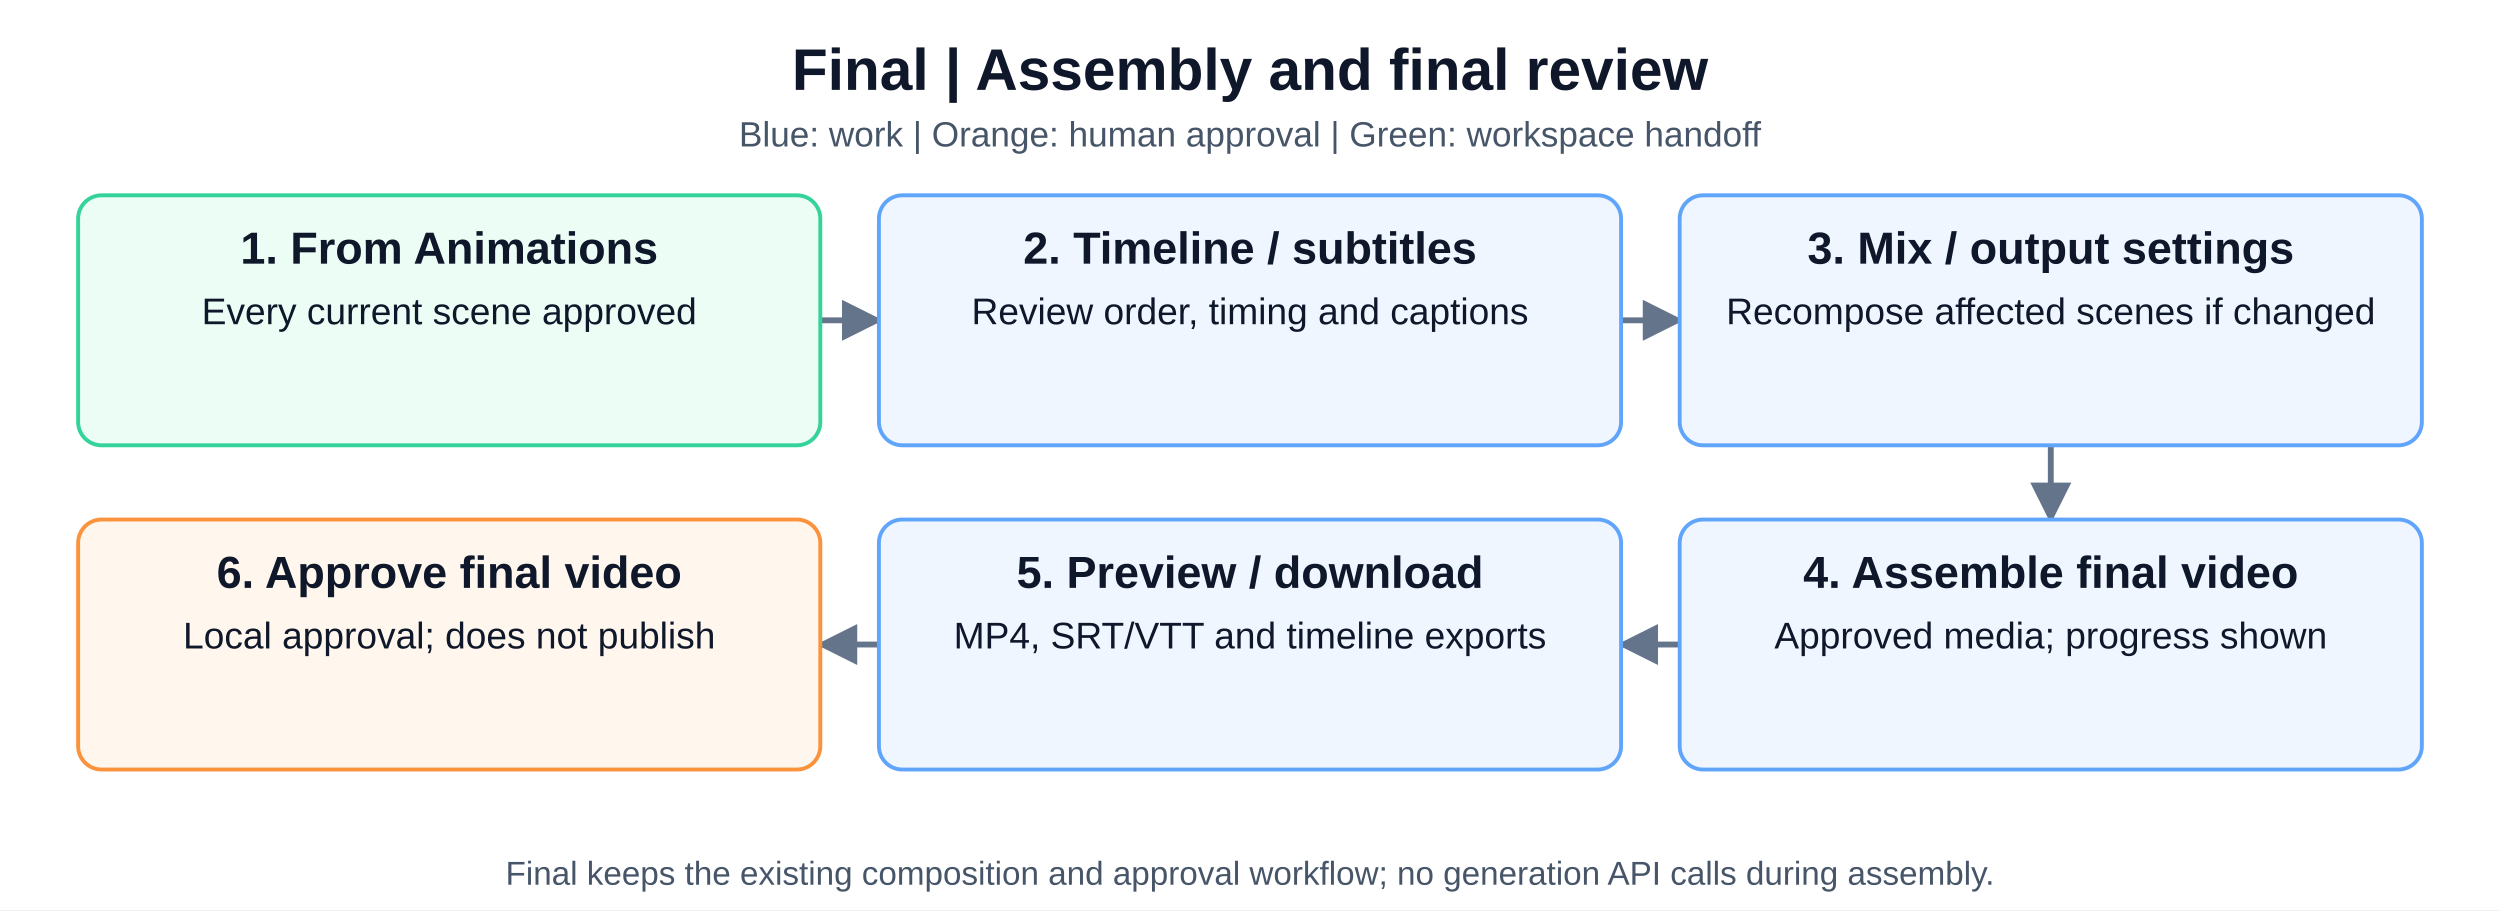
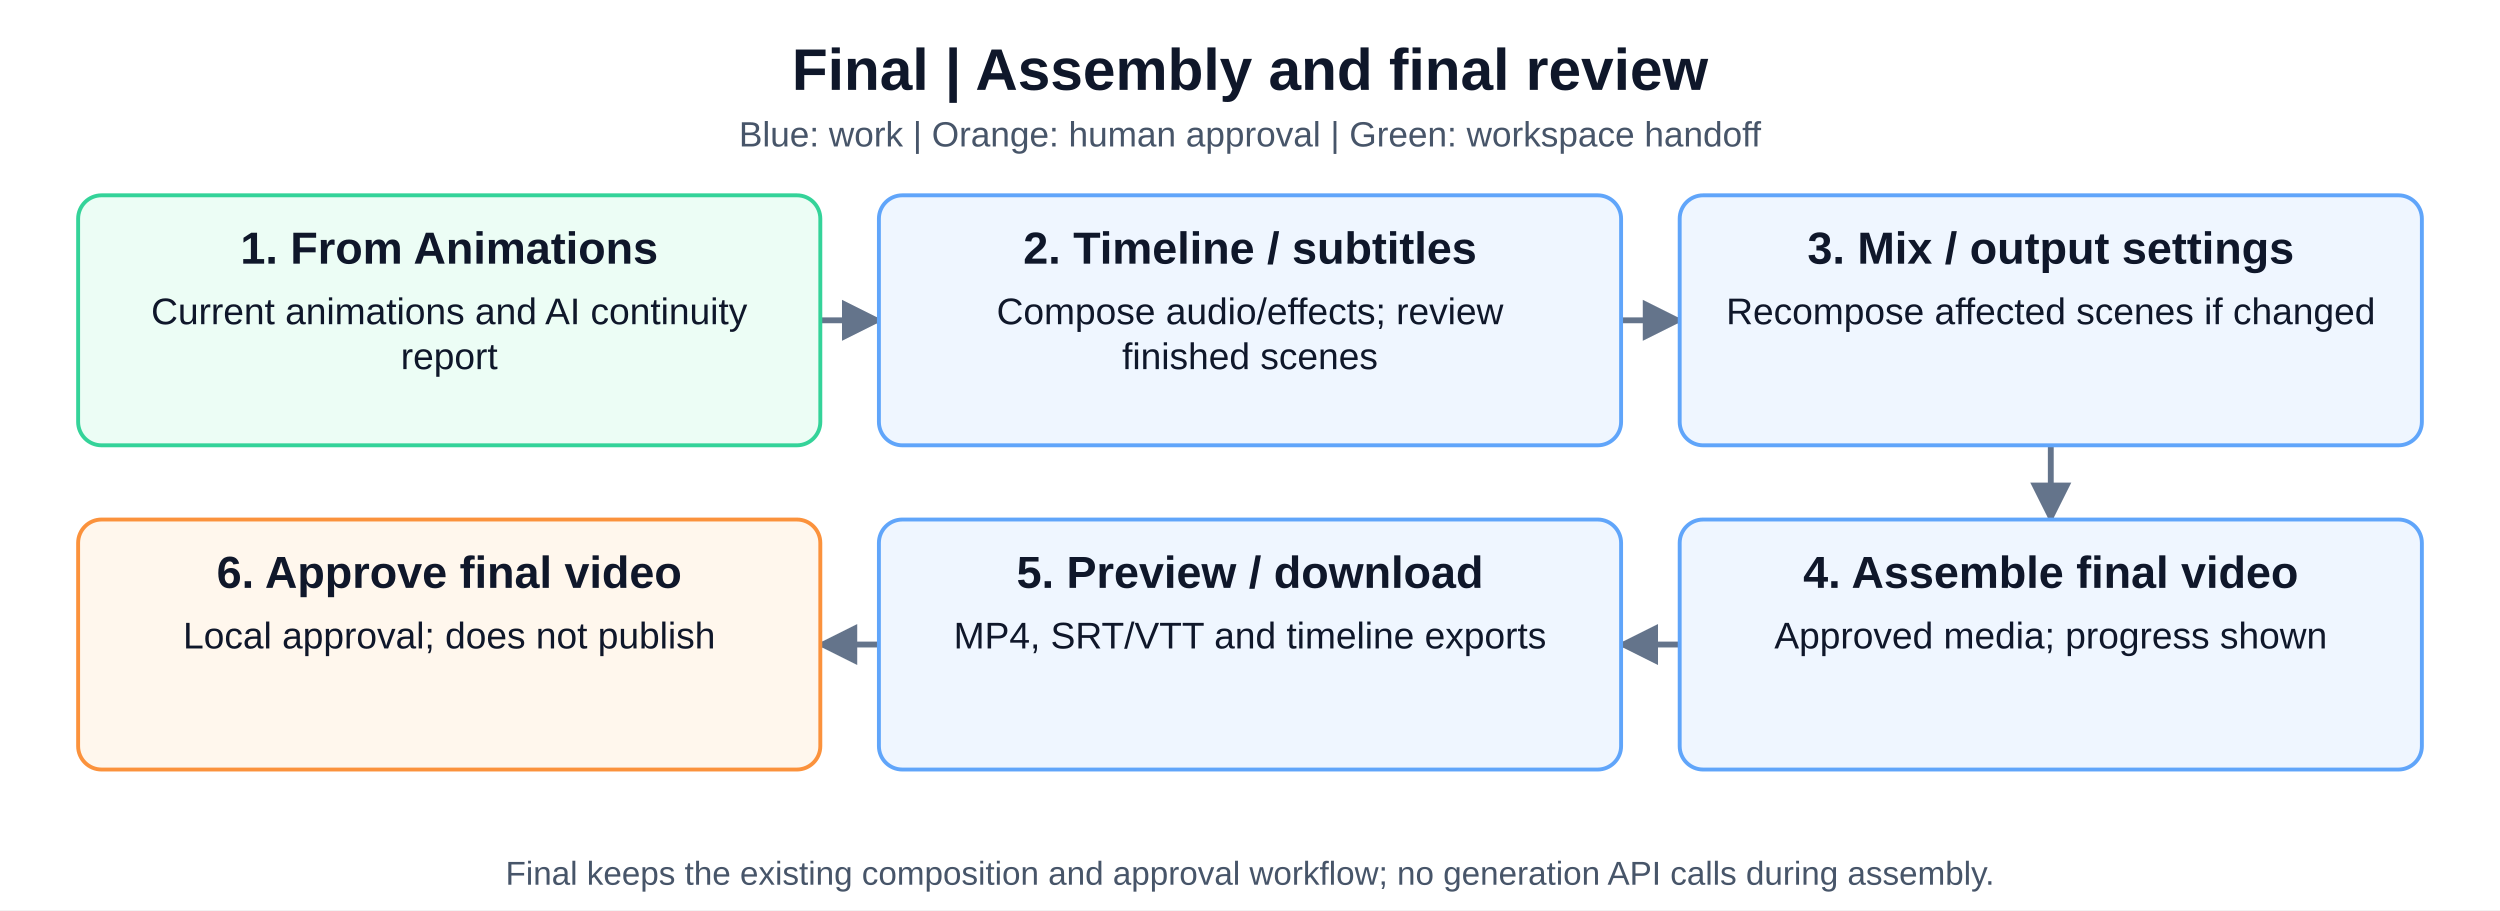
<svg xmlns="http://www.w3.org/2000/svg" width="1280" height="466" viewBox="0 0 1280 466" role="img">
  <rect width="100%" height="100%" fill="white" />
  <defs>
    <marker id="arrow" viewBox="0 0 10 10" refX="9" refY="5" markerWidth="7" markerHeight="7" orient="auto">
      <path d="M0 0L10 5L0 10Z" fill="#64748b" />
    </marker>
  </defs>
  <text x="640" y="46" text-anchor="middle" font-family="Segoe UI,Arial,sans-serif" font-size="30" font-weight="600" fill="#0f172a">Final | Assembly and final review</text>
  <text x="640" y="75" text-anchor="middle" font-family="Segoe UI,Arial,sans-serif" font-size="18" font-weight="400" fill="#475569">Blue: work  |  Orange: human approval  |  Green: workspace handoff</text>
  <path d="M420 164L450 164" stroke="#64748b" stroke-width="3" fill="none" marker-end="url(#arrow)" />
  <path d="M830 164L860 164" stroke="#64748b" stroke-width="3" fill="none" marker-end="url(#arrow)" />
  <path d="M1050 228L1050 266" stroke="#64748b" stroke-width="3" fill="none" marker-end="url(#arrow)" />
  <path d="M860 330L830 330" stroke="#64748b" stroke-width="3" fill="none" marker-end="url(#arrow)" />
  <path d="M450 330L420 330" stroke="#64748b" stroke-width="3" fill="none" marker-end="url(#arrow)" />
  <a href="../README.md#animations">
    <rect x="40" y="100" width="380" height="128" rx="12" fill="#ecfdf5" stroke="#34d399" stroke-width="2" />
    <text x="230" y="135" text-anchor="middle" font-family="Segoe UI,Arial,sans-serif" font-size="23" font-weight="600" fill="#0f172a">1. From Animations</text>
-     <text x="230" y="166" text-anchor="middle" font-family="Segoe UI,Arial,sans-serif" font-size="19" font-weight="400" fill="#0f172a">Every current scene approved</text>
+     <text x="230" y="166" text-anchor="middle" font-family="Segoe UI,Arial,sans-serif" font-size="19" font-weight="400" fill="#0f172a">Current animations and AI continuity</text>
+     <text x="230" y="189" text-anchor="middle" font-family="Segoe UI,Arial,sans-serif" font-size="19" font-weight="400" fill="#0f172a">report</text>
  </a>
  <a href="../README.md#final">
    <rect x="450" y="100" width="380" height="128" rx="12" fill="#eff6ff" stroke="#60a5fa" stroke-width="2" />
    <text x="640" y="135" text-anchor="middle" font-family="Segoe UI,Arial,sans-serif" font-size="23" font-weight="600" fill="#0f172a">2. Timeline / subtitles</text>
-     <text x="640" y="166" text-anchor="middle" font-family="Segoe UI,Arial,sans-serif" font-size="19" font-weight="400" fill="#0f172a">Review order, timing and captions</text>
+     <text x="640" y="166" text-anchor="middle" font-family="Segoe UI,Arial,sans-serif" font-size="19" font-weight="400" fill="#0f172a">Compose audio/effects; review</text>
+     <text x="640" y="189" text-anchor="middle" font-family="Segoe UI,Arial,sans-serif" font-size="19" font-weight="400" fill="#0f172a">finished scenes</text>
  </a>
  <a href="../README.md#final">
    <rect x="860" y="100" width="380" height="128" rx="12" fill="#eff6ff" stroke="#60a5fa" stroke-width="2" />
    <text x="1050" y="135" text-anchor="middle" font-family="Segoe UI,Arial,sans-serif" font-size="23" font-weight="600" fill="#0f172a">3. Mix / output settings</text>
    <text x="1050" y="166" text-anchor="middle" font-family="Segoe UI,Arial,sans-serif" font-size="19" font-weight="400" fill="#0f172a">Recompose affected scenes if changed</text>
  </a>
  <a href="../README.md#final">
    <rect x="860" y="266" width="380" height="128" rx="12" fill="#eff6ff" stroke="#60a5fa" stroke-width="2" />
    <text x="1050" y="301" text-anchor="middle" font-family="Segoe UI,Arial,sans-serif" font-size="23" font-weight="600" fill="#0f172a">4. Assemble final video</text>
    <text x="1050" y="332" text-anchor="middle" font-family="Segoe UI,Arial,sans-serif" font-size="19" font-weight="400" fill="#0f172a">Approved media; progress shown</text>
  </a>
  <a href="../README.md#final">
    <rect x="450" y="266" width="380" height="128" rx="12" fill="#eff6ff" stroke="#60a5fa" stroke-width="2" />
    <text x="640" y="301" text-anchor="middle" font-family="Segoe UI,Arial,sans-serif" font-size="23" font-weight="600" fill="#0f172a">5. Preview / download</text>
    <text x="640" y="332" text-anchor="middle" font-family="Segoe UI,Arial,sans-serif" font-size="19" font-weight="400" fill="#0f172a">MP4, SRT/VTT and timeline exports</text>
  </a>
  <a href="../README.md#final">
    <rect x="40" y="266" width="380" height="128" rx="12" fill="#fff7ed" stroke="#fb923c" stroke-width="2" />
    <text x="230" y="301" text-anchor="middle" font-family="Segoe UI,Arial,sans-serif" font-size="23" font-weight="600" fill="#0f172a">6. Approve final video</text>
    <text x="230" y="332" text-anchor="middle" font-family="Segoe UI,Arial,sans-serif" font-size="19" font-weight="400" fill="#0f172a">Local approval; does not publish</text>
  </a>
  <text x="640" y="453" text-anchor="middle" font-family="Segoe UI,Arial,sans-serif" font-size="17" font-weight="400" fill="#475569">Final keeps the existing composition and approval workflow; no generation API calls during assembly.</text>
</svg>
